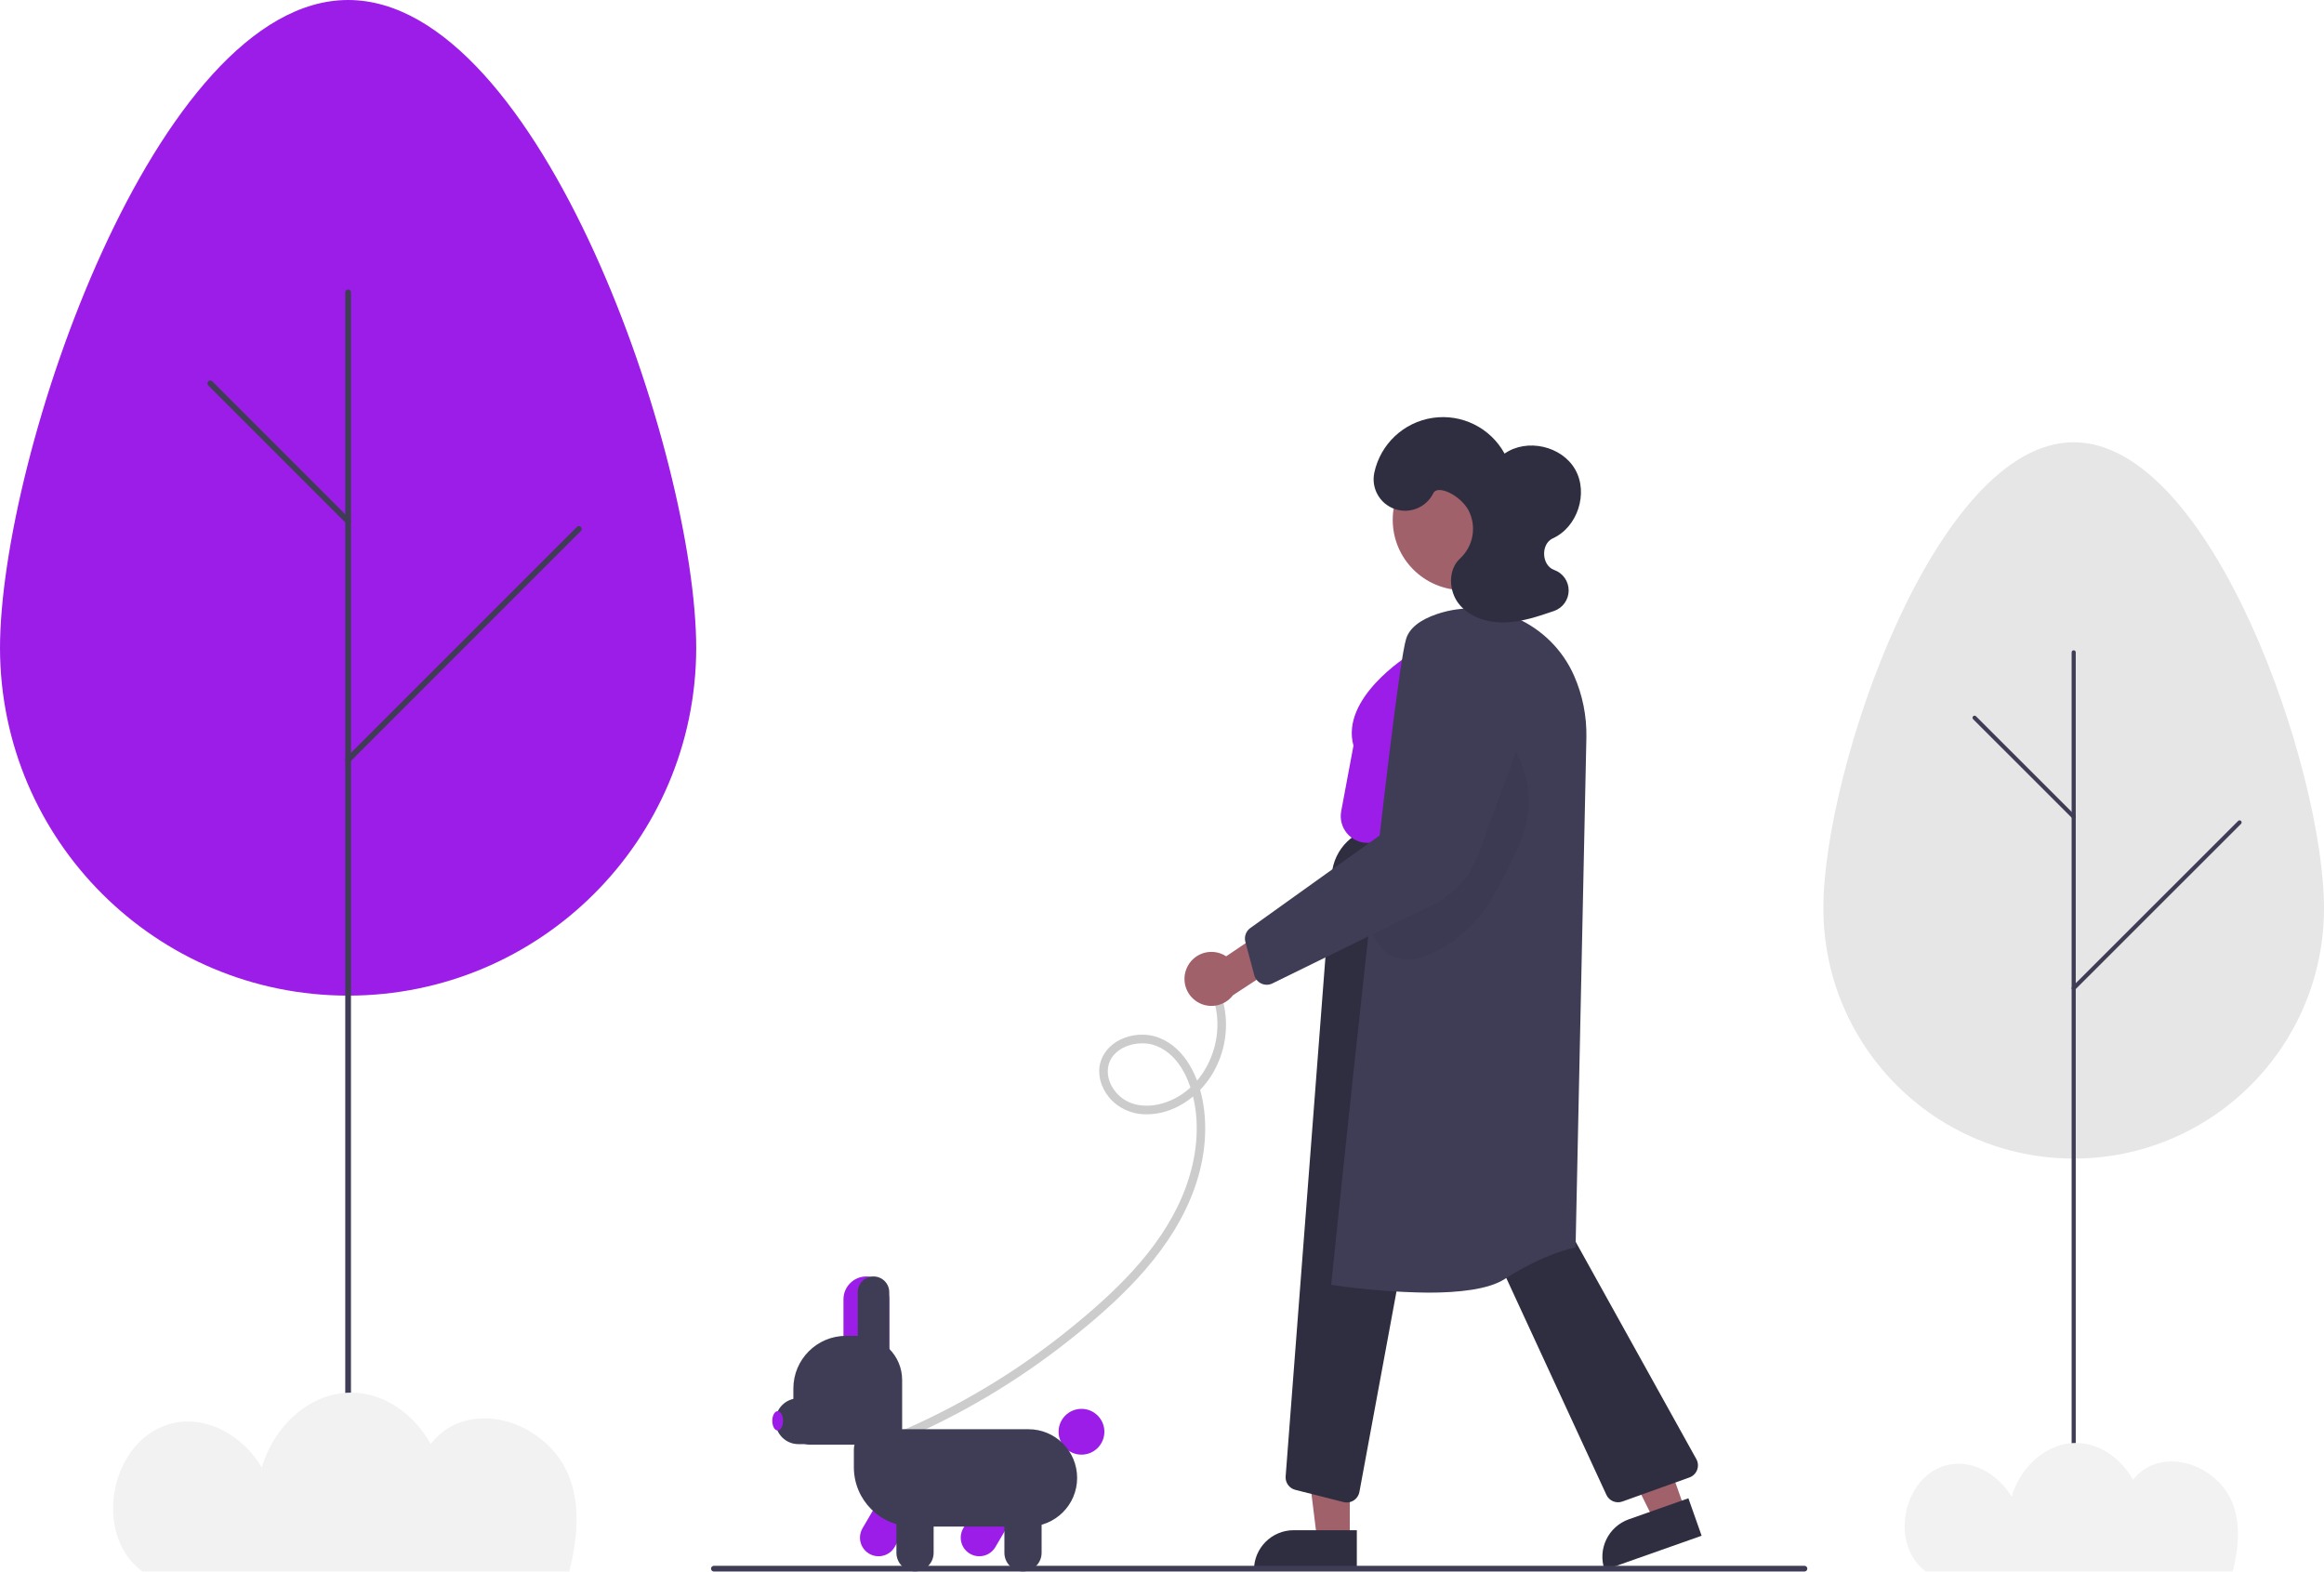
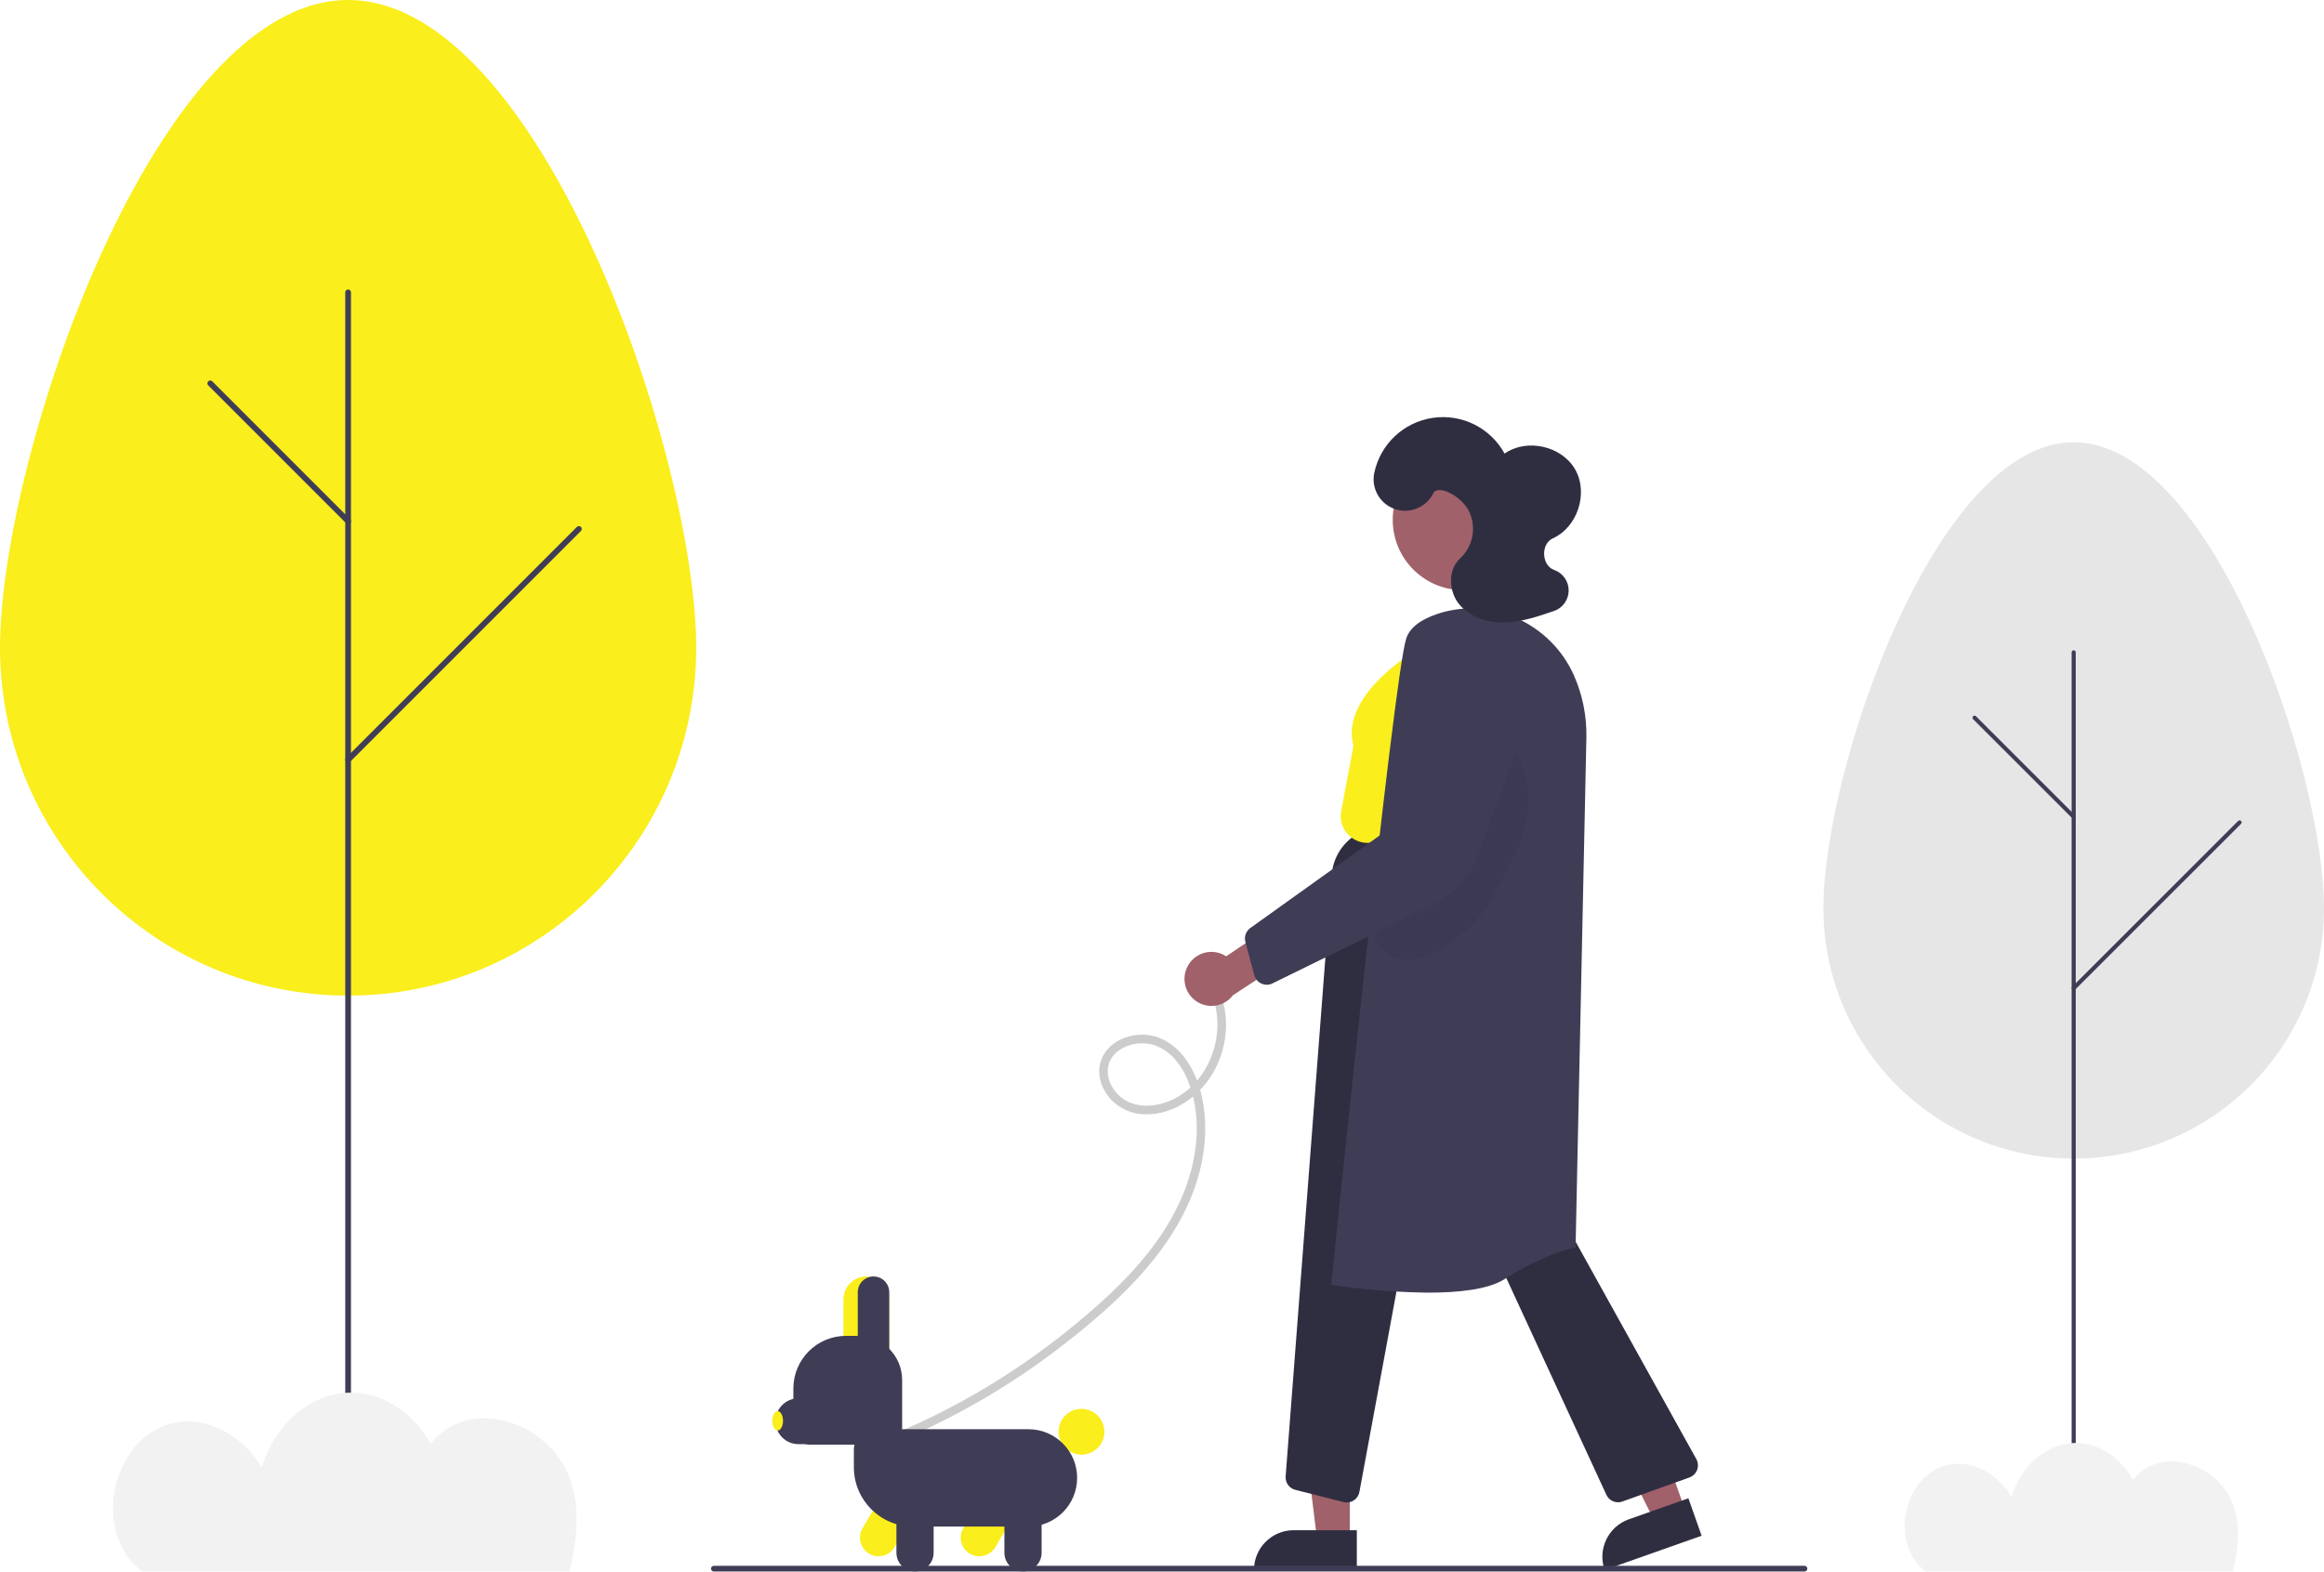
<svg xmlns="http://www.w3.org/2000/svg" id="ba852881-1fdd-4058-baca-f1caa98e12dd" data-name="Layer 1" width="811.896" height="549" viewBox="0 0 811.896 549">
-   <path d="M194.052,402.046c0-67.165,54.448-226.546,121.614-226.546S437.279,334.88,437.279,402.046a121.614,121.614,0,0,1-243.227,0Z" transform="translate(-194.0518 -175.5)" fill="#9c1de7" />
+   <path d="M194.052,402.046c0-67.165,54.448-226.546,121.614-226.546S437.279,334.88,437.279,402.046a121.614,121.614,0,0,1-243.227,0Z" transform="translate(-194.0518 -175.5)" fill="#faee1c" />
  <path d="M315.665,697.918a1,1,0,0,1-1-1V277.634a1,1,0,0,1,2,0V696.918A1,1,0,0,1,315.665,697.918Z" transform="translate(-194.0518 -175.5)" fill="#3f3d56" />
  <path d="M315.665,358.58a.997.997,0,0,1-.707-.293l-48.135-48.134a1,1,0,1,1,1.414-1.414l48.135,48.134a1,1,0,0,1-.707,1.707Z" transform="translate(-194.0518 -175.5)" fill="#3f3d56" />
  <path d="M315.665,441.91a1,1,0,0,1-.707-1.707l80.61-80.61a1,1,0,1,1,1.414,1.414l-80.61,80.61A.997.997,0,0,1,315.665,441.91Z" transform="translate(-194.0518 -175.5)" fill="#3f3d56" />
  <path d="M243.319,724.114c.174.134.357.255.532.386H392.944c2.921-11.837,3.953-23.686-.411-33.976-6.217-14.663-24.618-23.816-39.247-17.519a22.338,22.338,0,0,0-8.774,6.942c-5.717-10.233-15.972-17.949-27.809-17.941-14.83.011-27.16,12.138-31.183,26.147-6.48-10.937-19.278-18.58-31.787-15.292C232.811,678.36,226.202,710.885,243.319,724.114Z" transform="translate(-194.0518 -175.5)" fill="#f2f2f2" />
  <path d="M831.052,492.791C831.052,444.527,870.204,330,918.5,330s87.448,114.527,87.448,162.791a87.448,87.448,0,0,1-174.896,0Z" transform="translate(-194.0518 -175.5)" fill="#e6e6e6" />
  <path d="M918.5,705.399a.719.719,0,0,1-.719-.719V403.391a.719.719,0,0,1,1.438,0V704.68A.719.719,0,0,1,918.5,705.399Z" transform="translate(-194.0518 -175.5)" fill="#3f3d56" />
  <path d="M918.5,461.557a.717.717,0,0,1-.508-.211l-34.612-34.588a.719.719,0,1,1,1.017-1.016l34.612,34.588a.719.719,0,0,1-.508,1.227Z" transform="translate(-194.0518 -175.5)" fill="#3f3d56" />
  <path d="M918.5,521.436a.719.719,0,0,1-.508-1.227l57.964-57.925a.719.719,0,0,1,1.017,1.016l-57.964,57.925A.717.717,0,0,1,918.5,521.436Z" transform="translate(-194.0518 -175.5)" fill="#3f3d56" />
  <path d="M866.478,724.222c.125.096.256.183.383.278H974.069c2.101-8.505,2.842-17.02-.295-24.414-4.471-10.536-17.702-17.113-28.221-12.589a16.06,16.06,0,0,0-6.309,4.988c-4.111-7.353-11.485-12.898-19.996-12.892-10.664.008-19.53,8.722-22.423,18.788-4.659-7.859-13.862-13.351-22.857-10.989C858.922,691.345,854.17,714.716,866.478,724.222Z" transform="translate(-194.0518 -175.5)" fill="#f2f2f2" />
  <path d="M616.558,521.189c7.379,14.599-.331,35.167-16.446,39.785-4.533,1.299-9.669,1.163-13.66-1.575-3.295-2.26-5.673-6.257-5.36-10.325.604-7.829,10.573-10.739,16.92-8.211,8.595,3.422,12.444,13.505,13.646,21.97,1.47,10.349-.549,21.042-4.593,30.604-8.096,19.142-24.12,34.056-40.005,46.859a253.098,253.098,0,0,1-53.18,32.879q-3.582,1.644-7.215,3.176a1.511,1.511,0,0,0-.538,2.052,1.538,1.538,0,0,0,2.052.538,256.439,256.439,0,0,0,58.431-34.48c17.291-13.57,34.741-29.587,43.365-50.27,4.299-10.311,6.235-21.698,4.477-32.796-1.48-9.342-6.127-19.679-15.5-23.37-7.395-2.911-17.702.157-20.329,8.189-1.445,4.416.051,9.192,2.911,12.684a16.663,16.663,0,0,0,12.701,5.873c9.643.2,18.468-5.988,23.312-14.018a33.32,33.32,0,0,0,3.863-25.146,29.531,29.531,0,0,0-2.262-5.932c-.871-1.723-3.46-.206-2.59,1.514Z" transform="translate(-194.0518 -175.5)" fill="#ccc" />
  <polygon points="588.623 527.306 577.842 531.111 558.035 491.341 573.946 485.725 588.623 527.306" fill="#a0616a" />
  <path d="M765.184,704.494h22.048a0,0,0,0,1,0,0v13.882a0,0,0,0,1,0,0H751.302a0,0,0,0,1,0,0v0A13.882,13.882,0,0,1,765.184,704.494Z" transform="translate(-386.9854 121.1078) rotate(-19.44132)" fill="#2f2e41" />
  <polygon points="471.562 537.833 460.13 537.832 454.693 493.736 471.566 493.737 471.562 537.833" fill="#a0616a" />
  <path d="M451.964,534.565h22.048a0,0,0,0,1,0,0v13.882a0,0,0,0,1,0,0H438.082a0,0,0,0,1,0,0v0A13.882,13.882,0,0,1,451.964,534.565Z" fill="#2f2e41" />
  <path d="M664.555,700.384a4.551,4.551,0,0,1-1.119-.141l-16.86-4.274a4.492,4.492,0,0,1-3.381-4.706l16.112-210.251.499.038-.499-.038A18.052,18.052,0,0,1,676.33,464.402l50.955-2.645,8.568,131.945,50.816,91.52a4.5,4.5,0,0,1-2.415,6.42L760.848,700.042a4.475,4.475,0,0,1-5.605-2.349l-59.758-129.415a1.5,1.5,0,0,0-2.837.356L668.967,696.7a4.508,4.508,0,0,1-4.412,3.685Z" transform="translate(-194.0518 -175.5)" fill="#2f2e41" />
  <path d="M608.645,513.696a9.377,9.377,0,0,1,13.777-4.116l17.755-11.997,9.922,9.011L624.787,523.184a9.428,9.428,0,0,1-16.142-9.488Z" transform="translate(-194.0518 -175.5)" fill="#a0616a" />
  <circle cx="511.116" cy="181.597" r="24.561" fill="#a0616a" />
-   <path d="M671.749,469.951a9.326,9.326,0,0,1-9.148-11.041l4.287-22.915c-4.576-16.615,18.733-31.264,19.729-31.881l14.542-5.577.179.467-.179-.467A17.723,17.723,0,0,1,725.209,415.71l-1.763,50.391L672.464,469.924C672.225,469.942,671.986,469.951,671.749,469.951Z" transform="translate(-194.0518 -175.5)" fill="#9c1de7" />
+   <path d="M671.749,469.951a9.326,9.326,0,0,1-9.148-11.041l4.287-22.915c-4.576-16.615,18.733-31.264,19.729-31.881l14.542-5.577.179.467-.179-.467A17.723,17.723,0,0,1,725.209,415.71l-1.763,50.391L672.464,469.924C672.225,469.942,671.986,469.951,671.749,469.951Z" transform="translate(-194.0518 -175.5)" fill="#faee1c" />
  <path d="M693.027,627.076a246.897,246.897,0,0,1-33.45-2.674l-.469-.073.048-.472c.882-8.607,21.647-210.958,26.141-225.222,1.161-3.686,4.773-6.583,10.735-8.61,18.739-6.37,39.787,3.076,47.917,21.506a51.175,51.175,0,0,1,4.313,21.595l-3.78,178.137-.399.075c-.104.02-10.572,2.066-24.392,10.997C714.069,625.969,703.639,627.076,693.027,627.076Z" transform="translate(-194.0518 -175.5)" fill="#3f3d56" />
  <path d="M721.063,433.218c12.992,22.057,6.437,33.802-5.854,56.311-6.817,12.485-27.851,27.925-37.703,18s-2.066-23.418,2.213-37.122,13.481-24.988,23.088-35.182C709.656,427.956,723.798,433.923,721.063,433.218Z" transform="translate(-194.0518 -175.5)" opacity="0.051" />
  <path d="M636.583,519.521a4.505,4.505,0,0,1-4.347-3.339l-3.118-11.66a4.521,4.521,0,0,1,1.729-4.822l50.486-36.122,6.803-38.644a19.099,19.099,0,1,1,36.736,9.901l-14.38,39.123a31.657,31.657,0,0,1-15.836,17.575l-56.092,27.526A4.494,4.494,0,0,1,636.583,519.521Z" transform="translate(-194.0518 -175.5)" fill="#3f3d56" />
  <path d="M694.797,347.772a10.997,10.997,0,0,1-20.631-7.127,24.535,24.535,0,0,1,45.514-6.686c7.773-5.435,19.974-2.69,24.669,5.551s.836,20.137-7.803,24.052c-4.299,1.948-3.979,9.471.47,11.048a7.59,7.59,0,0,1-.077,14.335c-5.598,1.916-11.303,3.852-17.217,4.001s-12.18-1.764-15.913-6.354-3.993-12.124.411-16.075a14.098,14.098,0,0,0,2.859-16.752C704.14,348.406,696.279,344.747,694.797,347.772Z" transform="translate(-194.0518 -175.5)" fill="#2f2e41" />
-   <path d="M536.171,719.17a6.498,6.498,0,0,1-5.598-9.784v-0l9.097-15.532,11.218,6.57L541.791,715.957A6.504,6.504,0,0,1,536.171,719.17Z" transform="translate(-194.0518 -175.5)" fill="#9c1de7" />
-   <circle cx="377.818" cy="500.172" r="8" fill="#9c1de7" />
-   <path d="M500.973,719.17a6.498,6.498,0,0,1-5.598-9.784l9.097-15.532,11.217,6.57L506.593,715.957A6.505,6.505,0,0,1,500.973,719.17Z" transform="translate(-194.0518 -175.5)" fill="#9c1de7" />
+   <path d="M536.171,719.17a6.498,6.498,0,0,1-5.598-9.784v-0l9.097-15.532,11.218,6.57L541.791,715.957A6.504,6.504,0,0,1,536.171,719.17Z" transform="translate(-194.0518 -175.5)" fill="#faee1c" />
+   <circle cx="377.818" cy="500.172" r="8" fill="#faee1c" />
+   <path d="M500.973,719.17a6.498,6.498,0,0,1-5.598-9.784l9.097-15.532,11.217,6.57L506.593,715.957A6.505,6.505,0,0,1,500.973,719.17Z" transform="translate(-194.0518 -175.5)" fill="#faee1c" />
  <path d="M553.35,708.789H513.041a20.714,20.714,0,0,1-20.691-20.691v-6.124a7.194,7.194,0,0,1,7.185-7.186h53.815a17,17,0,0,1,0,34Z" transform="translate(-194.0518 -175.5)" fill="#3f3d56" />
  <path d="M551.44,724.46a6.507,6.507,0,0,1-6.5-6.5v-18h13v18A6.507,6.507,0,0,1,551.44,724.46Z" transform="translate(-194.0518 -175.5)" fill="#3f3d56" />
  <path d="M513.718,724.46a6.507,6.507,0,0,1-6.5-6.5v-18h13v18A6.507,6.507,0,0,1,513.718,724.46Z" transform="translate(-194.0518 -175.5)" fill="#3f3d56" />
-   <path d="M504.718,650.421h-16v-21a8,8,0,0,1,16,0Z" transform="translate(-194.0518 -175.5)" fill="#9c1de7" />
+   <path d="M504.718,650.421h-16v-21a8,8,0,0,1,16,0Z" transform="translate(-194.0518 -175.5)" fill="#faee1c" />
  <path d="M503.449,680.172H476.986a5.775,5.775,0,0,1-5.769-5.769V660.543a18.392,18.392,0,0,1,18.371-18.371H493.81a15.425,15.425,0,0,1,15.408,15.408v16.824A5.775,5.775,0,0,1,503.449,680.172Z" transform="translate(-194.0518 -175.5)" fill="#3f3d56" />
  <path d="M504.718,650.421h-11v-23.5a5.5,5.5,0,0,1,11,0Z" transform="translate(-194.0518 -175.5)" fill="#3f3d56" />
  <path d="M501.976,680h-29a8,8,0,0,1,0-16h29Z" transform="translate(-194.0518 -175.5)" fill="#3f3d56" />
-   <ellipse cx="271.674" cy="496.356" rx="1.875" ry="3.375" fill="#9c1de7" />
+   <ellipse cx="271.674" cy="496.356" rx="1.875" ry="3.375" fill="#faee1c" />
  <path d="M824.448,724.5h-381a1,1,0,0,1,0-2h381a1,1,0,1,1,0,2Z" transform="translate(-194.0518 -175.5)" fill="#3f3d56" />
</svg>
